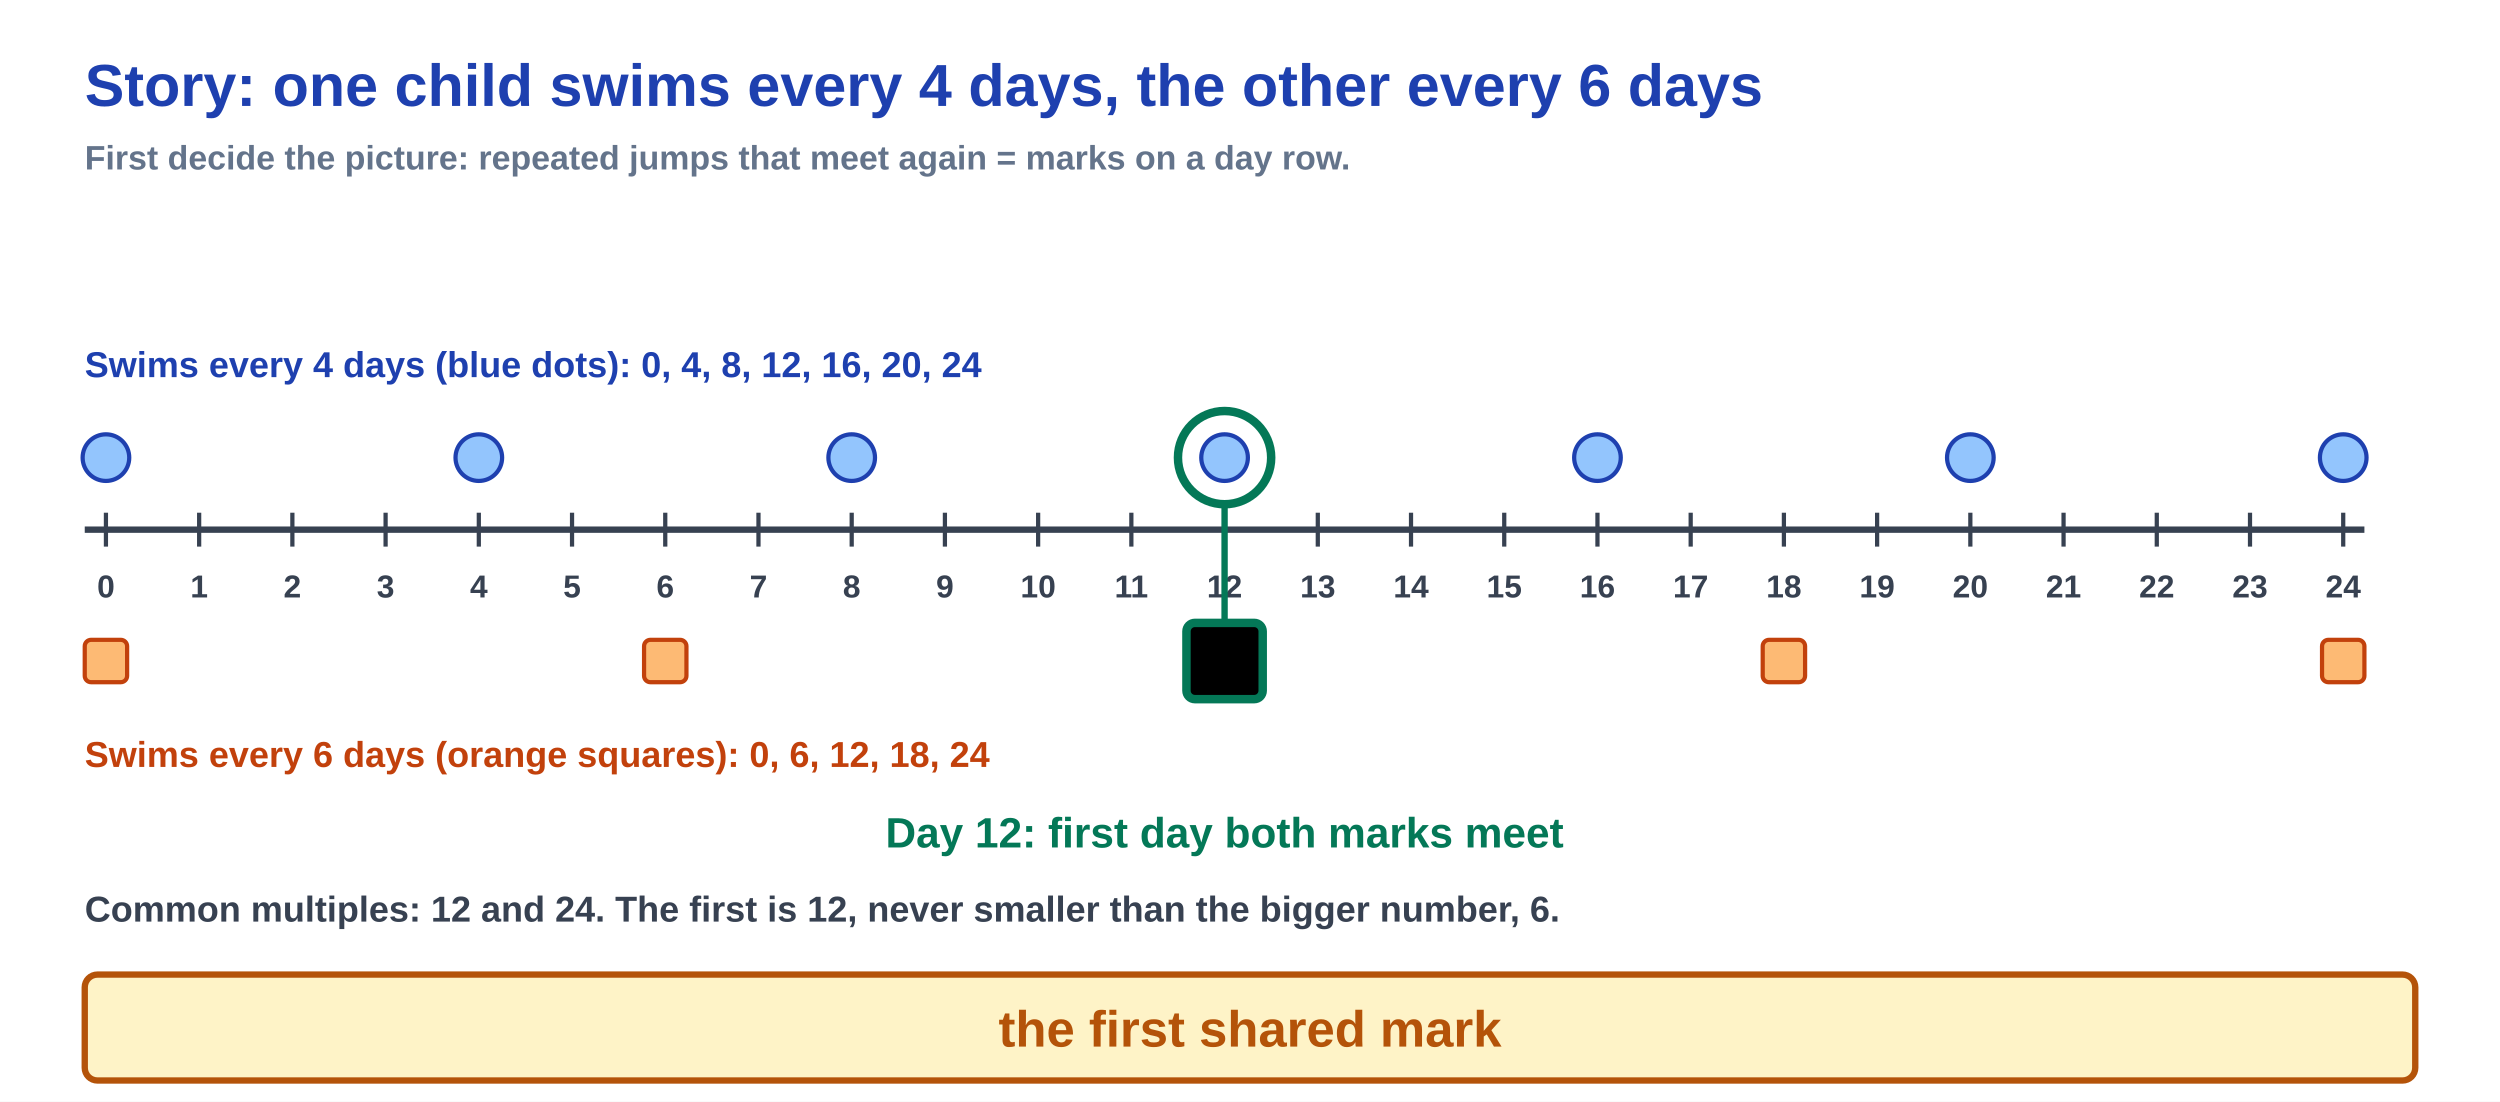
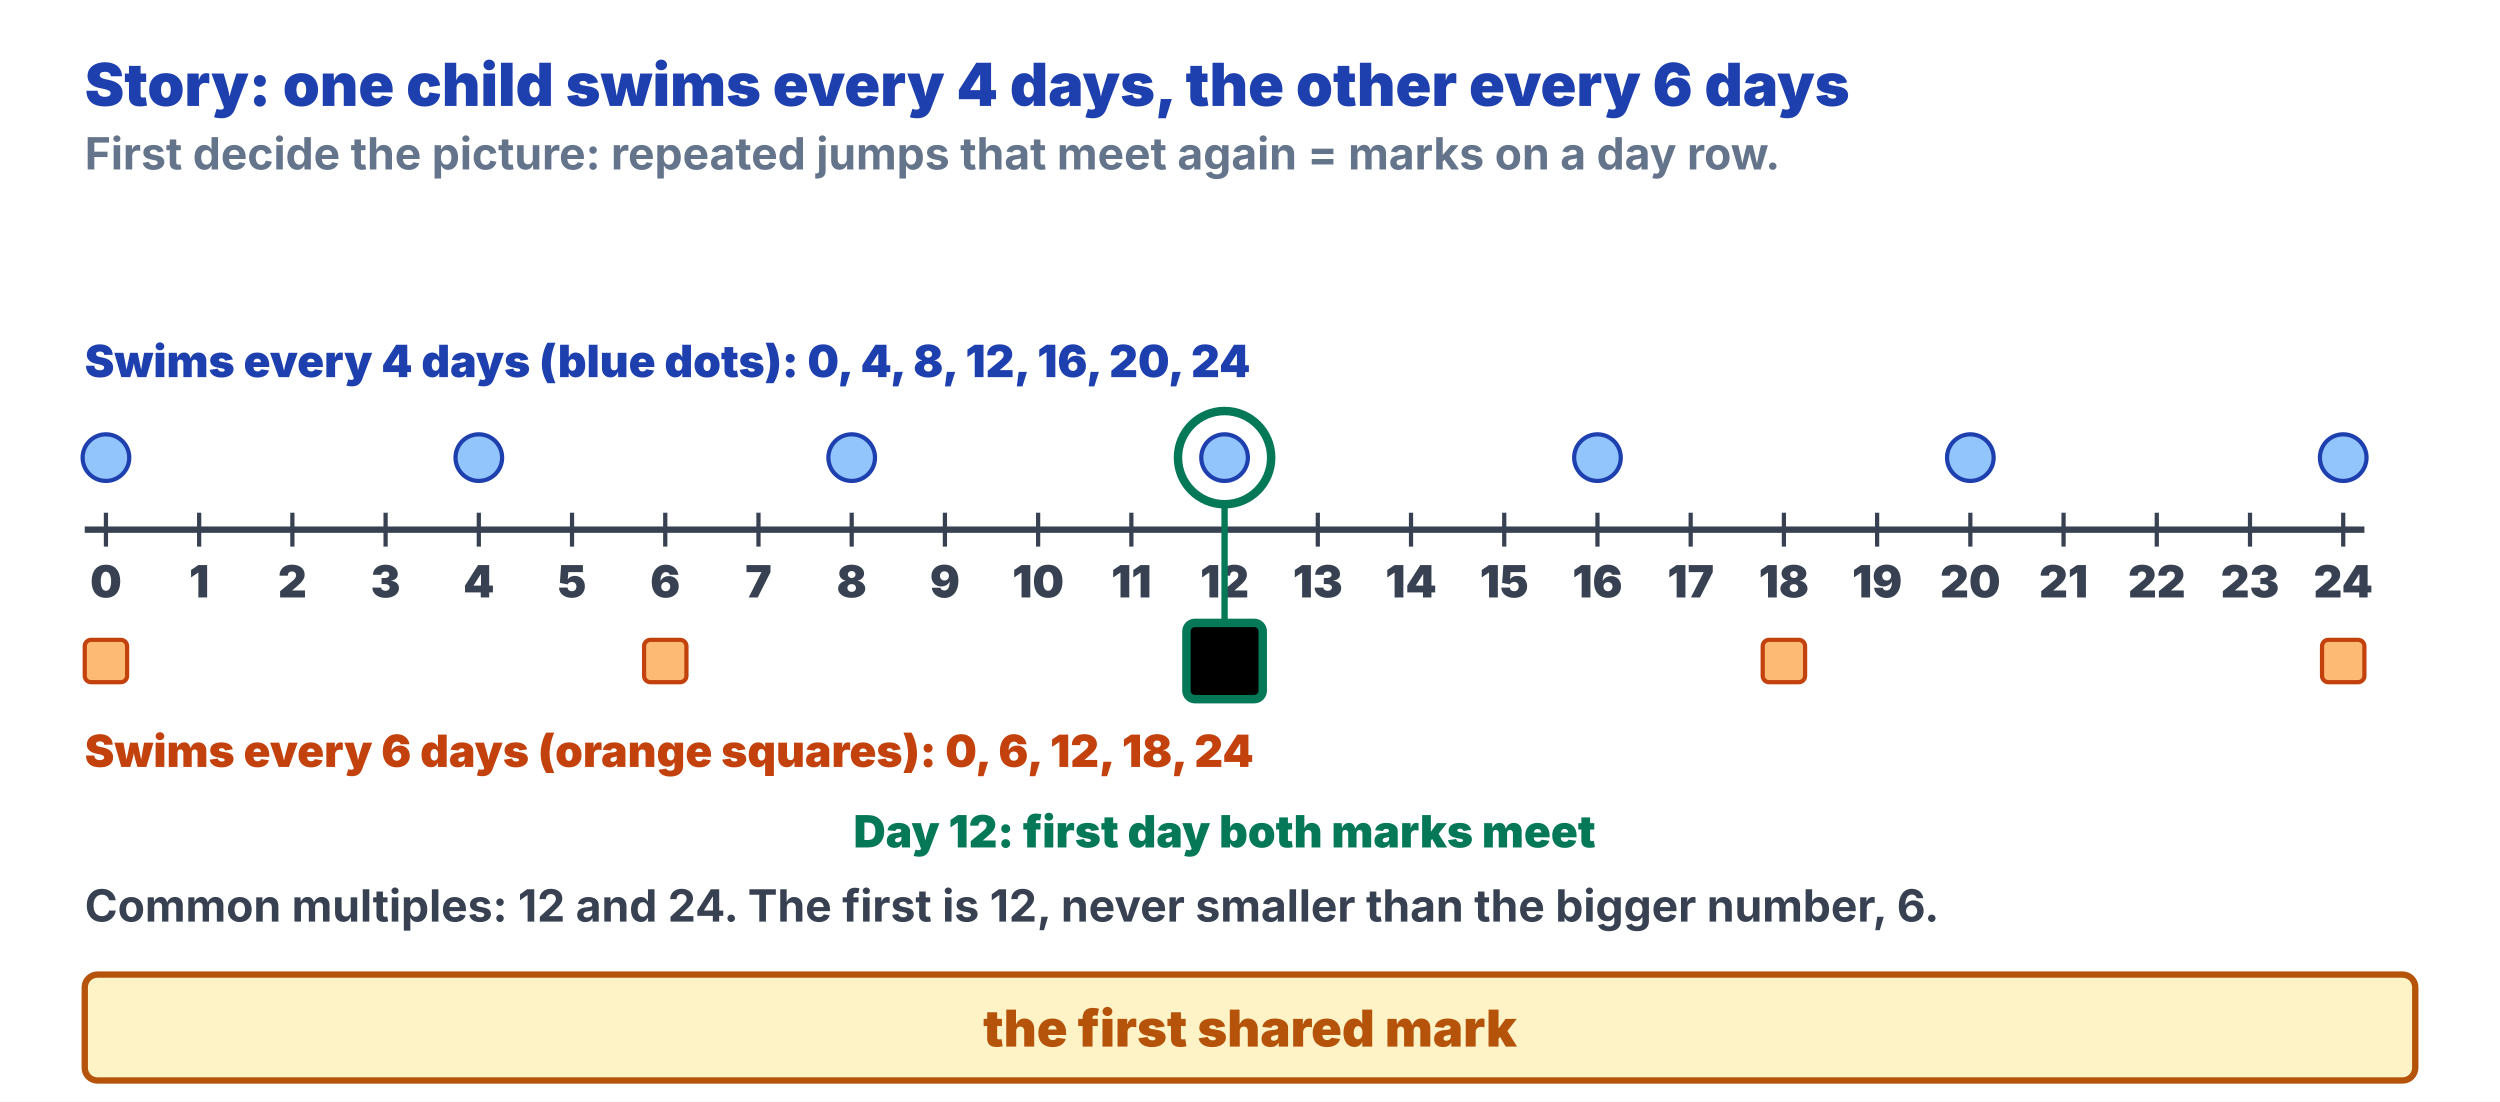
<svg xmlns="http://www.w3.org/2000/svg" viewBox="0 0 1180 520" role="img" aria-label="Swim days 0 to 24: every 4 days and every 6 days meet first on day 12">
  <rect width="1180" height="520" fill="#ffffff" />
-   <text x="40" y="50" text-anchor="start" style="font:900 28px Arial,sans-serif;fill:#1e40af">Story: one child swims every 4 days, the other every 6 days</text>
-   <text x="40" y="80" text-anchor="start" style="font:700 16px Arial,sans-serif;fill:#64748b">First decide the picture: repeated jumps that meet again = marks on a day row.</text>
+   <text x="40" y="50" text-anchor="start" style="font:900 28px -apple-system,BlinkMacSystemFont,'Segoe UI',sans-serif;fill:#1e40af">Story: one child swims every 4 days, the other every 6 days</text>
+   <text x="40" y="80" text-anchor="start" style="font:700 21px -apple-system,BlinkMacSystemFont,'Segoe UI',sans-serif;fill:#64748b">First decide the picture: repeated jumps that meet again = marks on a day row.</text>
  <line x1="40" y1="250" x2="1116" y2="250" stroke="#374151" stroke-width="3" />
  <line x1="50" y1="242" x2="50" y2="258" stroke="#374151" stroke-width="2" />
-   <text x="50" y="282" text-anchor="middle" style="font:900 15px Arial,sans-serif;fill:#374151">0</text>
+   <text x="50" y="282" text-anchor="middle" style="font:900 21px -apple-system,BlinkMacSystemFont,'Segoe UI',sans-serif;fill:#374151">0</text>
  <line x1="94" y1="242" x2="94" y2="258" stroke="#374151" stroke-width="2" />
-   <text x="94" y="282" text-anchor="middle" style="font:900 15px Arial,sans-serif;fill:#374151">1</text>
+   <text x="94" y="282" text-anchor="middle" style="font:900 21px -apple-system,BlinkMacSystemFont,'Segoe UI',sans-serif;fill:#374151">1</text>
  <line x1="138" y1="242" x2="138" y2="258" stroke="#374151" stroke-width="2" />
-   <text x="138" y="282" text-anchor="middle" style="font:900 15px Arial,sans-serif;fill:#374151">2</text>
+   <text x="138" y="282" text-anchor="middle" style="font:900 21px -apple-system,BlinkMacSystemFont,'Segoe UI',sans-serif;fill:#374151">2</text>
  <line x1="182" y1="242" x2="182" y2="258" stroke="#374151" stroke-width="2" />
-   <text x="182" y="282" text-anchor="middle" style="font:900 15px Arial,sans-serif;fill:#374151">3</text>
+   <text x="182" y="282" text-anchor="middle" style="font:900 21px -apple-system,BlinkMacSystemFont,'Segoe UI',sans-serif;fill:#374151">3</text>
  <line x1="226" y1="242" x2="226" y2="258" stroke="#374151" stroke-width="2" />
-   <text x="226" y="282" text-anchor="middle" style="font:900 15px Arial,sans-serif;fill:#374151">4</text>
+   <text x="226" y="282" text-anchor="middle" style="font:900 21px -apple-system,BlinkMacSystemFont,'Segoe UI',sans-serif;fill:#374151">4</text>
  <line x1="270" y1="242" x2="270" y2="258" stroke="#374151" stroke-width="2" />
-   <text x="270" y="282" text-anchor="middle" style="font:900 15px Arial,sans-serif;fill:#374151">5</text>
+   <text x="270" y="282" text-anchor="middle" style="font:900 21px -apple-system,BlinkMacSystemFont,'Segoe UI',sans-serif;fill:#374151">5</text>
  <line x1="314" y1="242" x2="314" y2="258" stroke="#374151" stroke-width="2" />
-   <text x="314" y="282" text-anchor="middle" style="font:900 15px Arial,sans-serif;fill:#374151">6</text>
+   <text x="314" y="282" text-anchor="middle" style="font:900 21px -apple-system,BlinkMacSystemFont,'Segoe UI',sans-serif;fill:#374151">6</text>
  <line x1="358" y1="242" x2="358" y2="258" stroke="#374151" stroke-width="2" />
-   <text x="358" y="282" text-anchor="middle" style="font:900 15px Arial,sans-serif;fill:#374151">7</text>
+   <text x="358" y="282" text-anchor="middle" style="font:900 21px -apple-system,BlinkMacSystemFont,'Segoe UI',sans-serif;fill:#374151">7</text>
  <line x1="402" y1="242" x2="402" y2="258" stroke="#374151" stroke-width="2" />
-   <text x="402" y="282" text-anchor="middle" style="font:900 15px Arial,sans-serif;fill:#374151">8</text>
+   <text x="402" y="282" text-anchor="middle" style="font:900 21px -apple-system,BlinkMacSystemFont,'Segoe UI',sans-serif;fill:#374151">8</text>
  <line x1="446" y1="242" x2="446" y2="258" stroke="#374151" stroke-width="2" />
-   <text x="446" y="282" text-anchor="middle" style="font:900 15px Arial,sans-serif;fill:#374151">9</text>
+   <text x="446" y="282" text-anchor="middle" style="font:900 21px -apple-system,BlinkMacSystemFont,'Segoe UI',sans-serif;fill:#374151">9</text>
  <line x1="490" y1="242" x2="490" y2="258" stroke="#374151" stroke-width="2" />
-   <text x="490" y="282" text-anchor="middle" style="font:900 15px Arial,sans-serif;fill:#374151">10</text>
+   <text x="490" y="282" text-anchor="middle" style="font:900 21px -apple-system,BlinkMacSystemFont,'Segoe UI',sans-serif;fill:#374151">10</text>
  <line x1="534" y1="242" x2="534" y2="258" stroke="#374151" stroke-width="2" />
-   <text x="534" y="282" text-anchor="middle" style="font:900 15px Arial,sans-serif;fill:#374151">11</text>
+   <text x="534" y="282" text-anchor="middle" style="font:900 21px -apple-system,BlinkMacSystemFont,'Segoe UI',sans-serif;fill:#374151">11</text>
  <line x1="578" y1="242" x2="578" y2="258" stroke="#374151" stroke-width="2" />
-   <text x="578" y="282" text-anchor="middle" style="font:900 15px Arial,sans-serif;fill:#374151">12</text>
+   <text x="578" y="282" text-anchor="middle" style="font:900 21px -apple-system,BlinkMacSystemFont,'Segoe UI',sans-serif;fill:#374151">12</text>
  <line x1="622" y1="242" x2="622" y2="258" stroke="#374151" stroke-width="2" />
-   <text x="622" y="282" text-anchor="middle" style="font:900 15px Arial,sans-serif;fill:#374151">13</text>
+   <text x="622" y="282" text-anchor="middle" style="font:900 21px -apple-system,BlinkMacSystemFont,'Segoe UI',sans-serif;fill:#374151">13</text>
  <line x1="666" y1="242" x2="666" y2="258" stroke="#374151" stroke-width="2" />
-   <text x="666" y="282" text-anchor="middle" style="font:900 15px Arial,sans-serif;fill:#374151">14</text>
+   <text x="666" y="282" text-anchor="middle" style="font:900 21px -apple-system,BlinkMacSystemFont,'Segoe UI',sans-serif;fill:#374151">14</text>
  <line x1="710" y1="242" x2="710" y2="258" stroke="#374151" stroke-width="2" />
-   <text x="710" y="282" text-anchor="middle" style="font:900 15px Arial,sans-serif;fill:#374151">15</text>
+   <text x="710" y="282" text-anchor="middle" style="font:900 21px -apple-system,BlinkMacSystemFont,'Segoe UI',sans-serif;fill:#374151">15</text>
  <line x1="754" y1="242" x2="754" y2="258" stroke="#374151" stroke-width="2" />
-   <text x="754" y="282" text-anchor="middle" style="font:900 15px Arial,sans-serif;fill:#374151">16</text>
+   <text x="754" y="282" text-anchor="middle" style="font:900 21px -apple-system,BlinkMacSystemFont,'Segoe UI',sans-serif;fill:#374151">16</text>
  <line x1="798" y1="242" x2="798" y2="258" stroke="#374151" stroke-width="2" />
-   <text x="798" y="282" text-anchor="middle" style="font:900 15px Arial,sans-serif;fill:#374151">17</text>
+   <text x="798" y="282" text-anchor="middle" style="font:900 21px -apple-system,BlinkMacSystemFont,'Segoe UI',sans-serif;fill:#374151">17</text>
  <line x1="842" y1="242" x2="842" y2="258" stroke="#374151" stroke-width="2" />
-   <text x="842" y="282" text-anchor="middle" style="font:900 15px Arial,sans-serif;fill:#374151">18</text>
+   <text x="842" y="282" text-anchor="middle" style="font:900 21px -apple-system,BlinkMacSystemFont,'Segoe UI',sans-serif;fill:#374151">18</text>
  <line x1="886" y1="242" x2="886" y2="258" stroke="#374151" stroke-width="2" />
-   <text x="886" y="282" text-anchor="middle" style="font:900 15px Arial,sans-serif;fill:#374151">19</text>
+   <text x="886" y="282" text-anchor="middle" style="font:900 21px -apple-system,BlinkMacSystemFont,'Segoe UI',sans-serif;fill:#374151">19</text>
  <line x1="930" y1="242" x2="930" y2="258" stroke="#374151" stroke-width="2" />
-   <text x="930" y="282" text-anchor="middle" style="font:900 15px Arial,sans-serif;fill:#374151">20</text>
+   <text x="930" y="282" text-anchor="middle" style="font:900 21px -apple-system,BlinkMacSystemFont,'Segoe UI',sans-serif;fill:#374151">20</text>
  <line x1="974" y1="242" x2="974" y2="258" stroke="#374151" stroke-width="2" />
-   <text x="974" y="282" text-anchor="middle" style="font:900 15px Arial,sans-serif;fill:#374151">21</text>
+   <text x="974" y="282" text-anchor="middle" style="font:900 21px -apple-system,BlinkMacSystemFont,'Segoe UI',sans-serif;fill:#374151">21</text>
  <line x1="1018" y1="242" x2="1018" y2="258" stroke="#374151" stroke-width="2" />
-   <text x="1018" y="282" text-anchor="middle" style="font:900 15px Arial,sans-serif;fill:#374151">22</text>
+   <text x="1018" y="282" text-anchor="middle" style="font:900 21px -apple-system,BlinkMacSystemFont,'Segoe UI',sans-serif;fill:#374151">22</text>
  <line x1="1062" y1="242" x2="1062" y2="258" stroke="#374151" stroke-width="2" />
-   <text x="1062" y="282" text-anchor="middle" style="font:900 15px Arial,sans-serif;fill:#374151">23</text>
+   <text x="1062" y="282" text-anchor="middle" style="font:900 21px -apple-system,BlinkMacSystemFont,'Segoe UI',sans-serif;fill:#374151">23</text>
  <line x1="1106" y1="242" x2="1106" y2="258" stroke="#374151" stroke-width="2" />
-   <text x="1106" y="282" text-anchor="middle" style="font:900 15px Arial,sans-serif;fill:#374151">24</text>
+   <text x="1106" y="282" text-anchor="middle" style="font:900 21px -apple-system,BlinkMacSystemFont,'Segoe UI',sans-serif;fill:#374151">24</text>
  <ellipse cx="50.0" cy="216.0" rx="11.0" ry="11.0" fill="#93c5fd" stroke="#1e40af" stroke-width="2" />
  <ellipse cx="226.0" cy="216.0" rx="11.0" ry="11.0" fill="#93c5fd" stroke="#1e40af" stroke-width="2" />
  <ellipse cx="402.0" cy="216.0" rx="11.0" ry="11.0" fill="#93c5fd" stroke="#1e40af" stroke-width="2" />
  <ellipse cx="578.0" cy="216.0" rx="11.0" ry="11.0" fill="#93c5fd" stroke="#1e40af" stroke-width="2" />
  <ellipse cx="754.0" cy="216.0" rx="11.0" ry="11.0" fill="#93c5fd" stroke="#1e40af" stroke-width="2" />
  <ellipse cx="930.0" cy="216.0" rx="11.0" ry="11.0" fill="#93c5fd" stroke="#1e40af" stroke-width="2" />
  <ellipse cx="1106.0" cy="216.0" rx="11.0" ry="11.0" fill="#93c5fd" stroke="#1e40af" stroke-width="2" />
  <rect x="40" y="302" width="20" height="20" rx="3" fill="#fdba74" stroke="#c2410c" stroke-width="2" />
  <rect x="304" y="302" width="20" height="20" rx="3" fill="#fdba74" stroke="#c2410c" stroke-width="2" />
  <rect x="568" y="302" width="20" height="20" rx="3" fill="#fdba74" stroke="#c2410c" stroke-width="2" />
  <rect x="832" y="302" width="20" height="20" rx="3" fill="#fdba74" stroke="#c2410c" stroke-width="2" />
  <rect x="1096" y="302" width="20" height="20" rx="3" fill="#fdba74" stroke="#c2410c" stroke-width="2" />
  <ellipse cx="578.0" cy="216.0" rx="22.0" ry="22.0" fill="none" stroke="#047857" stroke-width="4" />
  <rect x="560" y="294" width="36" height="36" rx="4" fill="" stroke="#047857" stroke-width="4" />
  <line x1="578" y1="238" x2="578" y2="294" stroke="#047857" stroke-width="3" />
-   <text x="40" y="178" text-anchor="start" style="font:900 17px Arial,sans-serif;fill:#1e40af">Swims every 4 days (blue dots): 0, 4, 8, 12, 16, 20, 24</text>
-   <text x="40" y="362" text-anchor="start" style="font:900 17px Arial,sans-serif;fill:#c2410c">Swims every 6 days (orange squares): 0, 6, 12, 18, 24</text>
-   <text x="578" y="400" text-anchor="middle" style="font:900 20px Arial,sans-serif;fill:#047857">Day 12: first day both marks meet</text>
-   <text x="40" y="435" text-anchor="start" style="font:700 17px Arial,sans-serif;fill:#374151">Common multiples: 12 and 24. The first is 12, never smaller than the bigger number, 6.</text>
+   <text x="40" y="178" text-anchor="start" style="font:900 21px -apple-system,BlinkMacSystemFont,'Segoe UI',sans-serif;fill:#1e40af">Swims every 4 days (blue dots): 0, 4, 8, 12, 16, 20, 24</text>
+   <text x="40" y="362" text-anchor="start" style="font:900 21px -apple-system,BlinkMacSystemFont,'Segoe UI',sans-serif;fill:#c2410c">Swims every 6 days (orange squares): 0, 6, 12, 18, 24</text>
+   <text x="578" y="400" text-anchor="middle" style="font:900 21px -apple-system,BlinkMacSystemFont,'Segoe UI',sans-serif;fill:#047857">Day 12: first day both marks meet</text>
+   <text x="40" y="435" text-anchor="start" style="font:700 21px -apple-system,BlinkMacSystemFont,'Segoe UI',sans-serif;fill:#374151">Common multiples: 12 and 24. The first is 12, never smaller than the bigger number, 6.</text>
  <rect x="40" y="460" width="1100" height="50" rx="6" fill="#fef3c7" stroke="#b45309" stroke-width="3" />
-   <text x="590" y="494" text-anchor="middle" style="font:900 24px Arial,sans-serif;fill:#b45309">the first shared mark</text>
+   <text x="590" y="494" text-anchor="middle" style="font:900 24px -apple-system,BlinkMacSystemFont,'Segoe UI',sans-serif;fill:#b45309">the first shared mark</text>
</svg>
